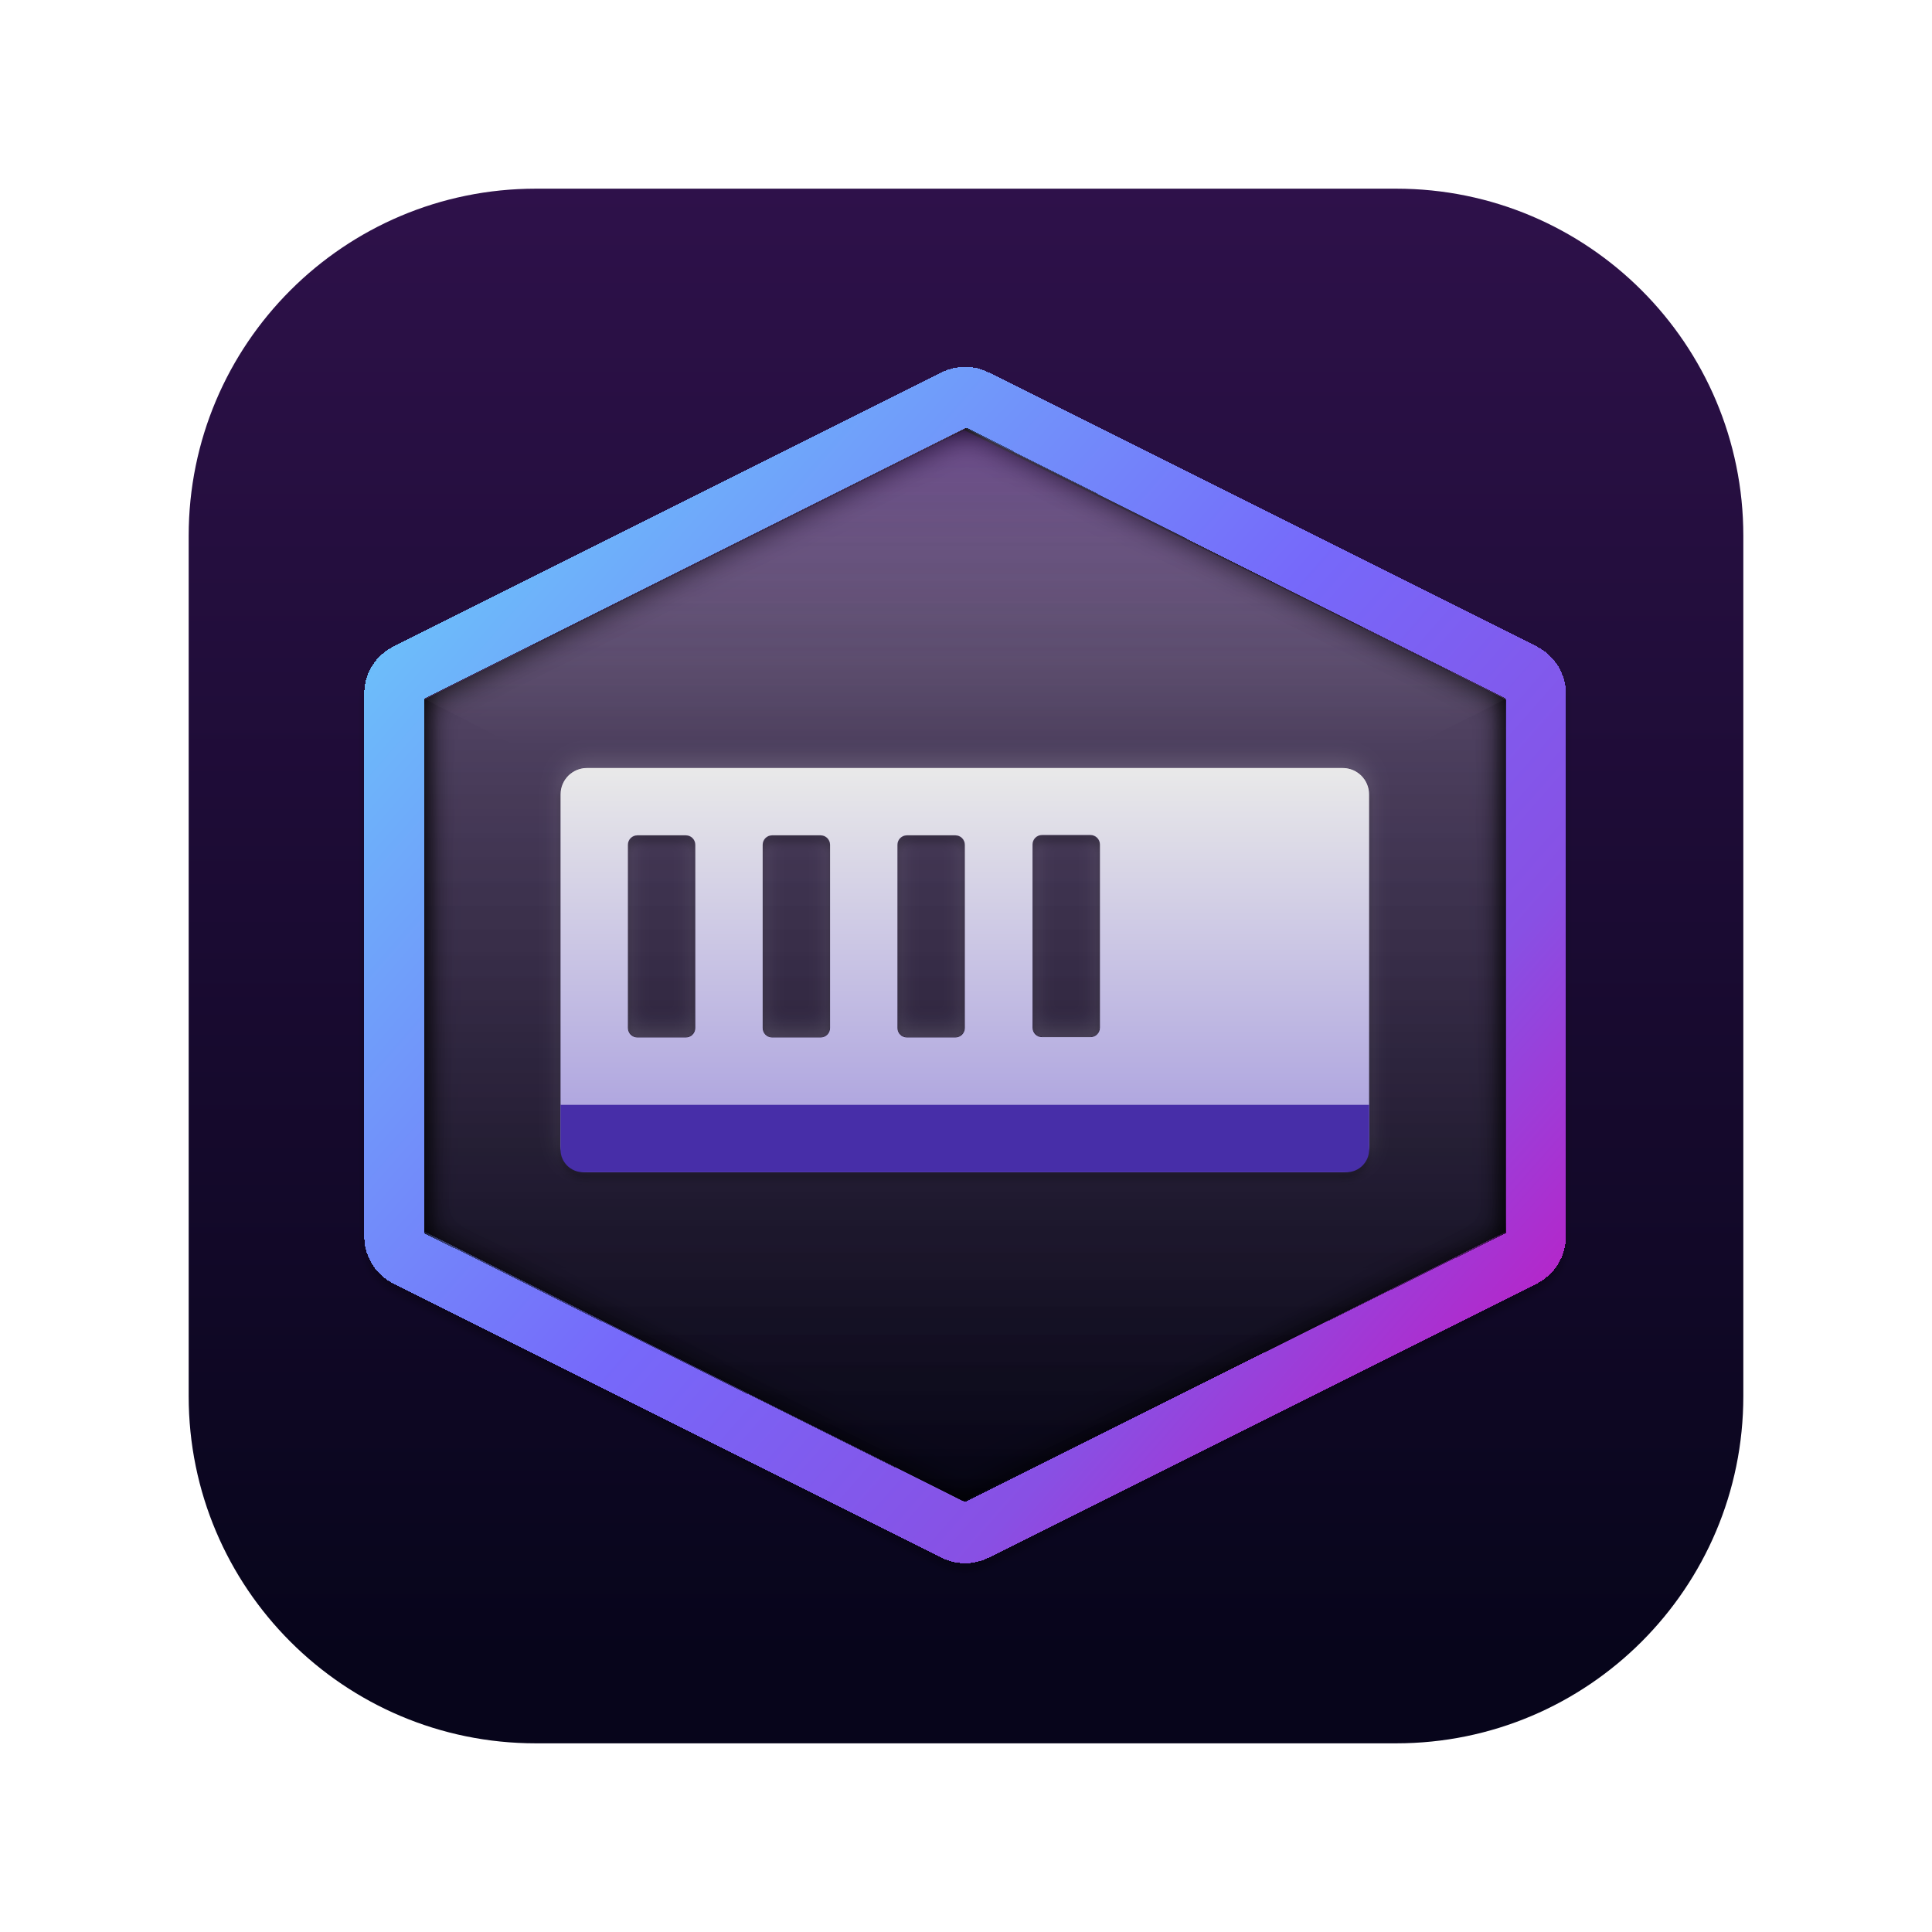
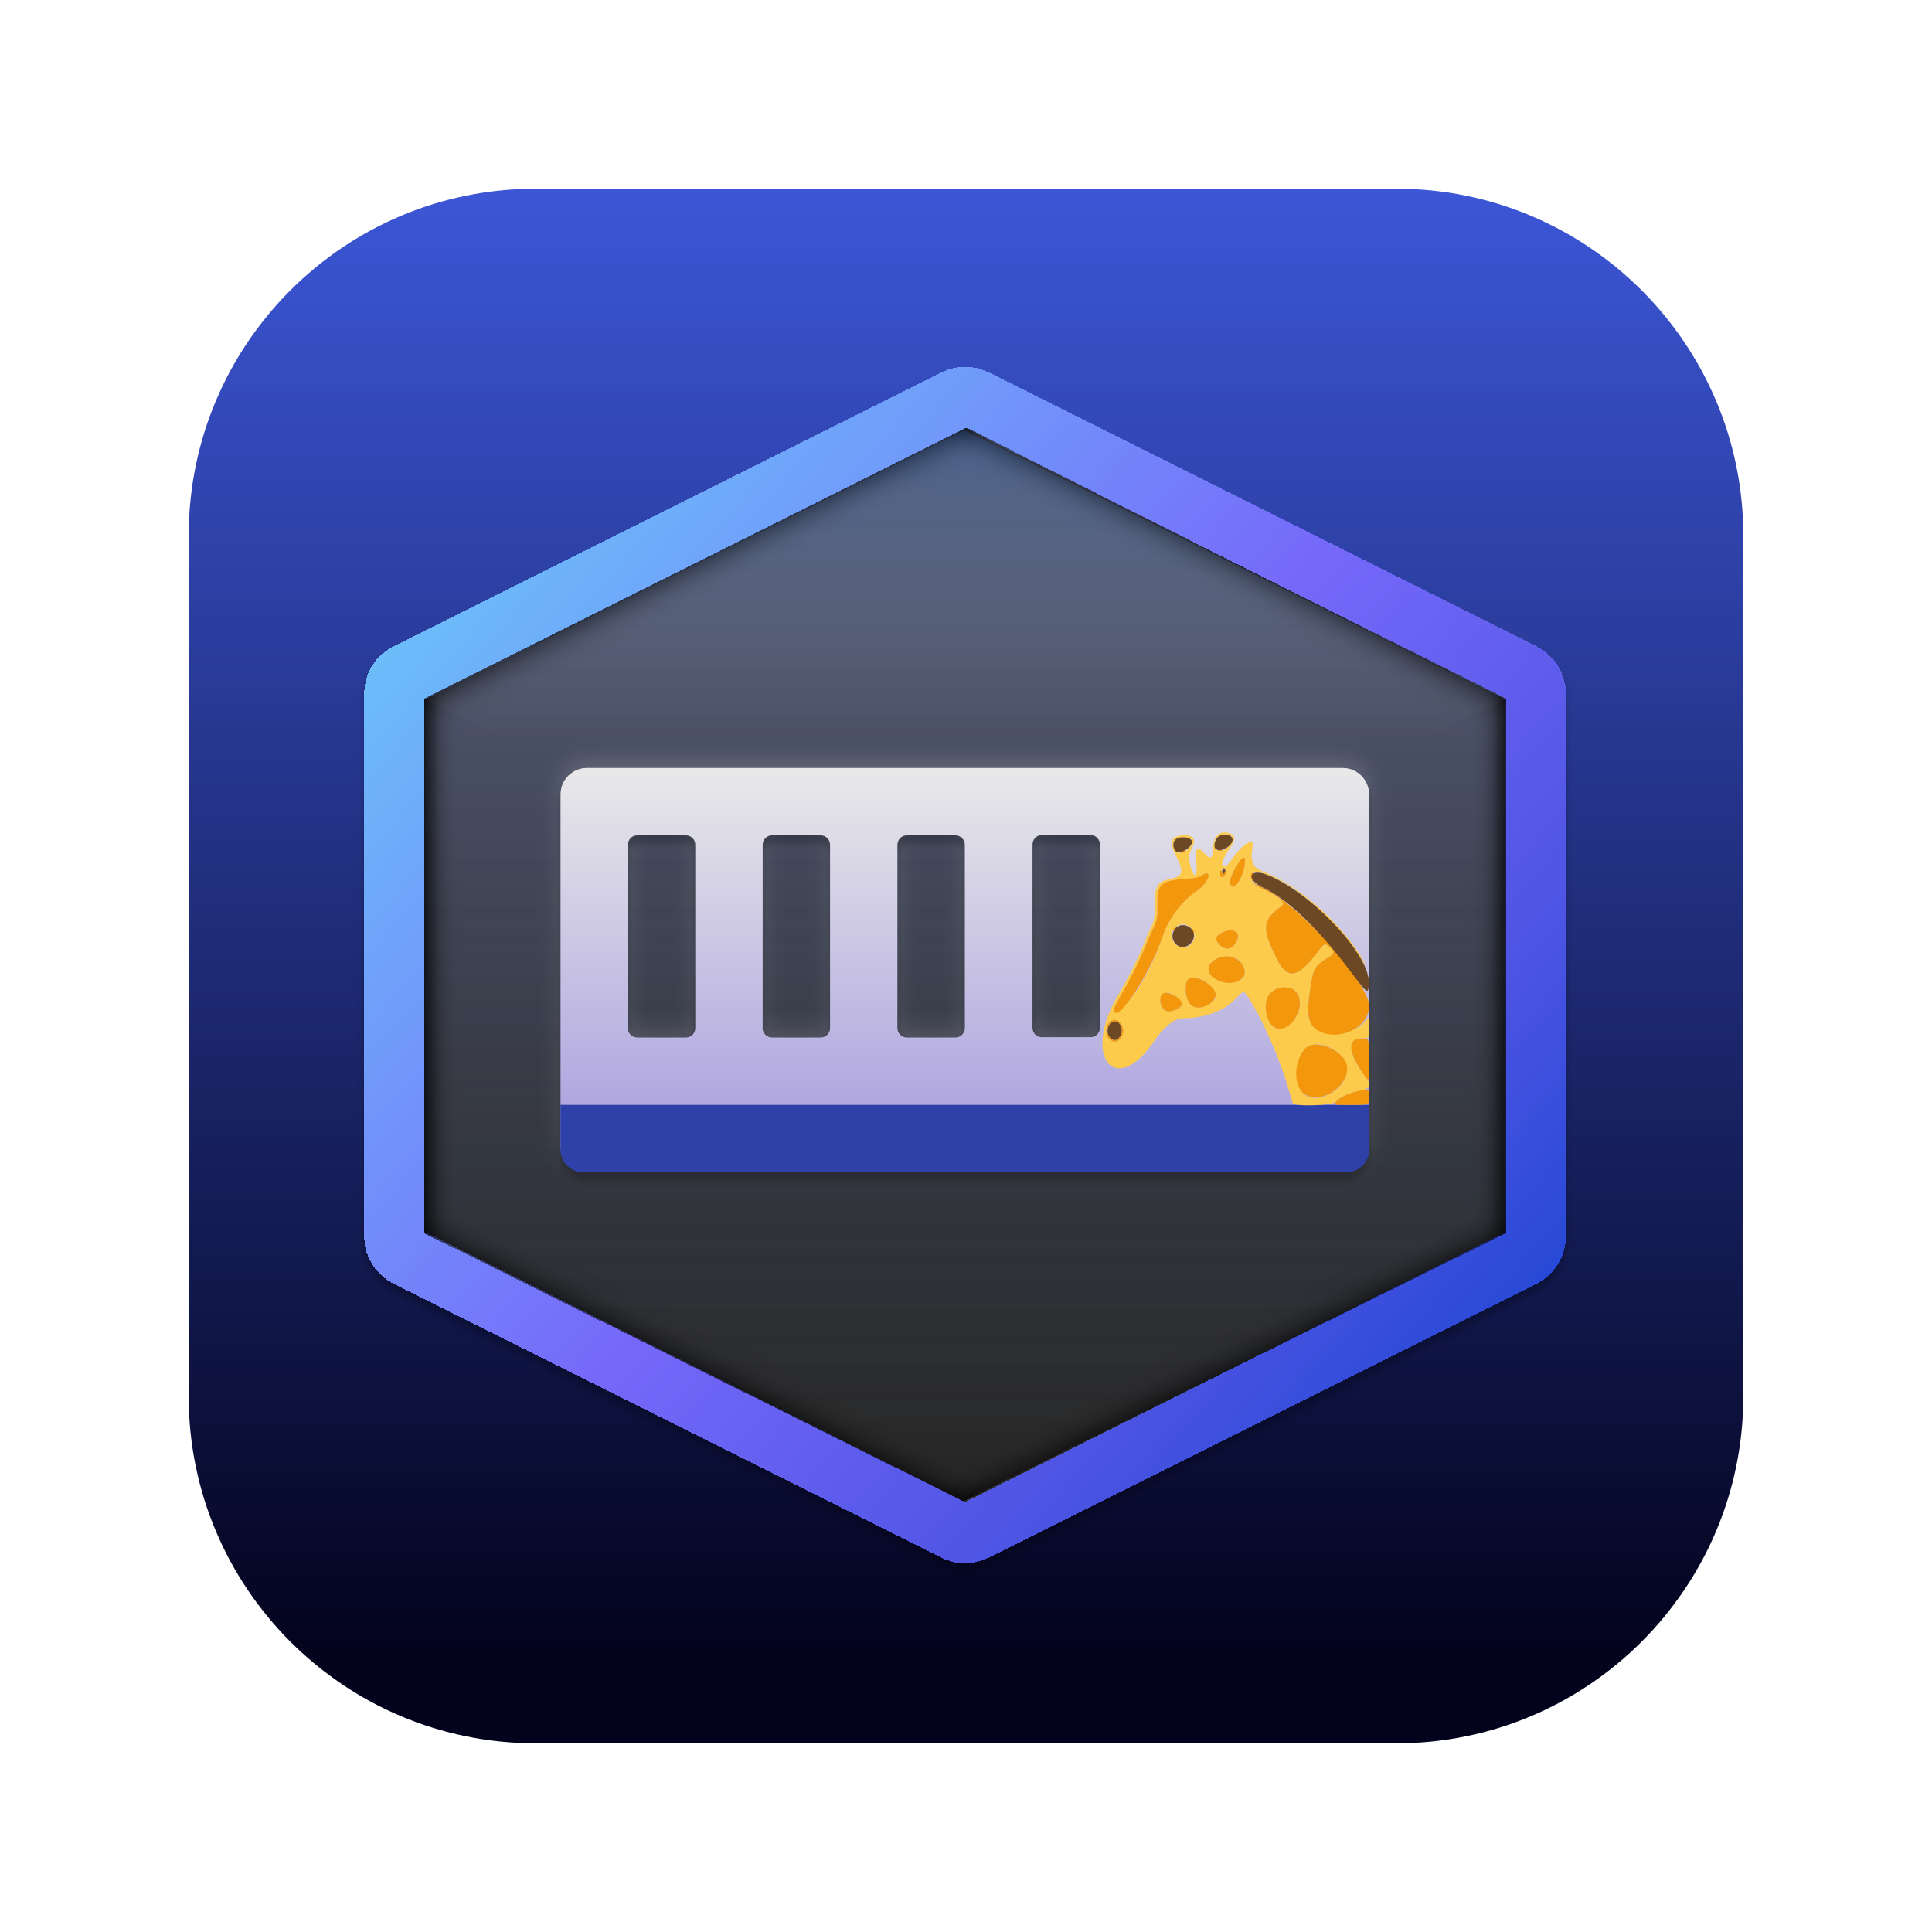
- <svg xmlns="http://www.w3.org/2000/svg" width="1024" height="1024" viewBox="0 0 1024 1024" fill="none">
-   <rect x="100" y="100" width="824" height="824" rx="184" fill="url(#paint0_linear_1_2)" />
-   <path fill-rule="evenodd" clip-rule="evenodd" d="M516.867 211.683C513.488 209.994 509.512 209.994 506.133 211.683L215.633 356.933C211.568 358.966 209 363.121 209 367.666V655.334C209 659.879 211.568 664.034 215.633 666.067L506.133 811.317C509.512 813.006 513.488 813.006 516.867 811.317L807.367 666.067C811.432 664.034 814 659.879 814 655.334V367.666C814 363.121 811.432 358.966 807.367 356.933L516.867 211.683Z" fill="url(#paint1_linear_1_2)" />
-   <g filter="url(#filter0_d_1_2)">
-     <path d="M506.133 211.683C509.512 209.994 513.488 209.994 516.867 211.683L807.367 356.933C811.432 358.966 814 363.121 814 367.666V655.334C814 659.879 811.432 664.034 807.367 666.067L516.867 811.317C513.488 813.006 509.512 813.006 506.133 811.317L215.633 666.067C211.568 664.034 209 659.879 209 655.334V367.666C209 363.121 211.568 358.966 215.633 356.933L506.133 211.683Z" fill="url(#paint2_linear_1_2)" fill-opacity="0.2" shape-rendering="crispEdges" />
-     <path d="M506.133 211.683C509.512 209.994 513.488 209.994 516.867 211.683L807.367 356.933C811.432 358.966 814 363.121 814 367.666V655.334C814 659.879 811.432 664.034 807.367 666.067L516.867 811.317C513.488 813.006 509.512 813.006 506.133 811.317L215.633 666.067C211.568 664.034 209 659.879 209 655.334V367.666C209 363.121 211.568 358.966 215.633 356.933L506.133 211.683Z" stroke="url(#paint3_linear_1_2)" stroke-width="32" stroke-linecap="square" stroke-linejoin="round" shape-rendering="crispEdges" />
+ <svg xmlns="http://www.w3.org/2000/svg" width="1024" height="1024" viewBox="0 0 1024 1024" fill="none" version="1.1" id="svg36">
+   <rect x="100" y="100" width="824" height="824" rx="184" fill="url(#paint0_linear_1_2)" id="rect1" />
+   <path fill-rule="evenodd" clip-rule="evenodd" d="M516.867 211.683C513.488 209.994 509.512 209.994 506.133 211.683L215.633 356.933C211.568 358.966 209 363.121 209 367.666V655.334C209 659.879 211.568 664.034 215.633 666.067L506.133 811.317C509.512 813.006 513.488 813.006 516.867 811.317L807.367 666.067C811.432 664.034 814 659.879 814 655.334V367.666C814 363.121 811.432 358.966 807.367 356.933L516.867 211.683Z" fill="url(#paint1_linear_1_2)" id="path1" />
+   <g filter="url(#filter0_d_1_2)" id="g3">
+     <path d="M506.133 211.683C509.512 209.994 513.488 209.994 516.867 211.683L807.367 356.933C811.432 358.966 814 363.121 814 367.666V655.334C814 659.879 811.432 664.034 807.367 666.067L516.867 811.317C513.488 813.006 509.512 813.006 506.133 811.317L215.633 666.067C211.568 664.034 209 659.879 209 655.334V367.666C209 363.121 211.568 358.966 215.633 356.933L506.133 211.683Z" fill="url(#paint2_linear_1_2)" fill-opacity="0.2" shape-rendering="crispEdges" id="path2" />
+     <path d="M506.133 211.683C509.512 209.994 513.488 209.994 516.867 211.683L807.367 356.933C811.432 358.966 814 363.121 814 367.666V655.334C814 659.879 811.432 664.034 807.367 666.067L516.867 811.317C513.488 813.006 509.512 813.006 506.133 811.317L215.633 666.067C211.568 664.034 209 659.879 209 655.334V367.666C209 363.121 211.568 358.966 215.633 356.933L506.133 211.683Z" stroke="url(#paint3_linear_1_2)" stroke-width="32" stroke-linecap="square" stroke-linejoin="round" shape-rendering="crispEdges" id="path3" />
  </g>
-   <g filter="url(#filter1_i_1_2)">
-     <path d="M512.5 227L798 371V653.5L510.5 795.5L225 653.5V371L512.5 227Z" fill="url(#paint4_linear_1_2)" fill-opacity="0.2" />
+   <g filter="url(#filter1_i_1_2)" id="g4">
+     <path d="M512.5 227L798 371V653.5L510.5 795.5L225 653.5V371L512.5 227Z" fill="url(#paint4_linear_1_2)" fill-opacity="0.2" id="path4" />
  </g>
-   <path d="M511 228L225 370.5L511 516L798 370.5L511 228Z" fill="url(#paint5_linear_1_2)" fill-opacity="0.3" />
-   <path d="M296.914 585.234H725.141" stroke="url(#paint6_linear_1_2)" />
-   <g filter="url(#filter2_dd_1_2)">
-     <path fill-rule="evenodd" clip-rule="evenodd" d="M297.091 421.017C297.091 413.285 303.359 407.017 311.091 407.017H711.669C719.401 407.017 725.669 413.285 725.669 421.017V607.306C725.669 615.038 719.401 621.306 711.669 621.306H311.091C303.359 621.306 297.091 615.038 297.091 607.306V421.017ZM332.805 447.732C332.805 444.97 335.044 442.732 337.805 442.732H363.52C366.282 442.732 368.52 444.97 368.52 447.732V544.877C368.52 547.638 366.282 549.877 363.52 549.877H337.805C335.044 549.877 332.805 547.638 332.805 544.877V447.732ZM409.235 442.732C406.474 442.732 404.235 444.97 404.235 447.732V544.877C404.235 547.638 406.474 549.877 409.235 549.877H434.95C437.711 549.877 439.95 547.638 439.95 544.877V447.732C439.95 444.97 437.711 442.732 434.95 442.732H409.235ZM475.665 447.732C475.665 444.97 477.904 442.732 480.665 442.732H506.38C509.141 442.732 511.38 444.97 511.38 447.732V544.877C511.38 547.638 509.141 549.877 506.38 549.877H480.665C477.904 549.877 475.665 547.638 475.665 544.877V447.732ZM552.266 442.571C549.504 442.571 547.266 444.809 547.266 447.571V544.716C547.266 547.477 549.504 549.716 552.266 549.716H577.981C580.742 549.716 582.981 547.477 582.981 544.716V447.571C582.981 444.809 580.742 442.571 577.981 442.571H552.266Z" fill="url(#paint7_linear_1_2)" />
+   <path d="M511 228L225 370.5L511 516L798 370.5L511 228Z" fill="url(#paint5_linear_1_2)" fill-opacity="0.3" id="path5" />
+   <path d="M296.914 585.234H725.141" stroke="url(#paint6_linear_1_2)" id="path6" />
+   <g filter="url(#filter2_dd_1_2)" id="g7">
+     <path fill-rule="evenodd" clip-rule="evenodd" d="M297.091 421.017C297.091 413.285 303.359 407.017 311.091 407.017H711.669C719.401 407.017 725.669 413.285 725.669 421.017V607.306C725.669 615.038 719.401 621.306 711.669 621.306H311.091C303.359 621.306 297.091 615.038 297.091 607.306V421.017ZM332.805 447.732C332.805 444.97 335.044 442.732 337.805 442.732H363.52C366.282 442.732 368.52 444.97 368.52 447.732V544.877C368.52 547.638 366.282 549.877 363.52 549.877H337.805C335.044 549.877 332.805 547.638 332.805 544.877V447.732ZM409.235 442.732C406.474 442.732 404.235 444.97 404.235 447.732V544.877C404.235 547.638 406.474 549.877 409.235 549.877H434.95C437.711 549.877 439.95 547.638 439.95 544.877V447.732C439.95 444.97 437.711 442.732 434.95 442.732H409.235ZM475.665 447.732C475.665 444.97 477.904 442.732 480.665 442.732H506.38C509.141 442.732 511.38 444.97 511.38 447.732V544.877C511.38 547.638 509.141 549.877 506.38 549.877H480.665C477.904 549.877 475.665 547.638 475.665 544.877V447.732ZM552.266 442.571C549.504 442.571 547.266 444.809 547.266 447.571V544.716C547.266 547.477 549.504 549.716 552.266 549.716H577.981C580.742 549.716 582.981 547.477 582.981 544.716V447.571C582.981 444.809 580.742 442.571 577.981 442.571H552.266Z" fill="url(#paint7_linear_1_2)" id="path7" />
  </g>
-   <path d="M297.091 585.592H725.669V609.306C725.669 615.934 720.297 621.306 713.669 621.306H309.091C302.463 621.306 297.091 615.934 297.091 609.306V585.592Z" fill="#472EA8" />
-   <defs>
+   <path d="M297.091 585.592H725.669V609.306C725.669 615.934 720.297 621.306 713.669 621.306H309.091C302.463 621.306 297.091 615.934 297.091 609.306V585.592Z" fill="#472EA8" id="path8" style="fill:#2e41a8;fill-opacity:1" />
+   <defs id="defs36">
    <filter id="filter0_d_1_2" x="189" y="194.416" width="645" height="642.167" filterUnits="userSpaceOnUse" color-interpolation-filters="sRGB">
-       <feFlood flood-opacity="0" result="BackgroundImageFix" />
-       <feColorMatrix in="SourceAlpha" type="matrix" values="0 0 0 0 0 0 0 0 0 0 0 0 0 0 0 0 0 0 127 0" result="hardAlpha" />
-       <feOffset dy="4" />
-       <feGaussianBlur stdDeviation="2" />
-       <feComposite in2="hardAlpha" operator="out" />
-       <feColorMatrix type="matrix" values="0 0 0 0 0 0 0 0 0 0 0 0 0 0 0 0 0 0 0.25 0" />
-       <feBlend mode="normal" in2="BackgroundImageFix" result="effect1_dropShadow_1_2" />
-       <feBlend mode="normal" in="SourceGraphic" in2="effect1_dropShadow_1_2" result="shape" />
+       <feFlood flood-opacity="0" result="BackgroundImageFix" id="feFlood8" />
+       <feColorMatrix in="SourceAlpha" type="matrix" values="0 0 0 0 0 0 0 0 0 0 0 0 0 0 0 0 0 0 127 0" result="hardAlpha" id="feColorMatrix8" />
+       <feOffset dy="4" id="feOffset8" />
+       <feGaussianBlur stdDeviation="2" id="feGaussianBlur8" />
+       <feComposite in2="hardAlpha" operator="out" id="feComposite8" />
+       <feColorMatrix type="matrix" values="0 0 0 0 0 0 0 0 0 0 0 0 0 0 0 0 0 0 0.25 0" id="feColorMatrix9" />
+       <feBlend mode="normal" in2="BackgroundImageFix" result="effect1_dropShadow_1_2" id="feBlend9" />
+       <feBlend mode="normal" in="SourceGraphic" in2="effect1_dropShadow_1_2" result="shape" id="feBlend10" />
    </filter>
    <filter id="filter1_i_1_2" x="225" y="227" width="573" height="568.5" filterUnits="userSpaceOnUse" color-interpolation-filters="sRGB">
-       <feFlood flood-opacity="0" result="BackgroundImageFix" />
-       <feBlend mode="normal" in="SourceGraphic" in2="BackgroundImageFix" result="shape" />
-       <feColorMatrix in="SourceAlpha" type="matrix" values="0 0 0 0 0 0 0 0 0 0 0 0 0 0 0 0 0 0 127 0" result="hardAlpha" />
-       <feOffset />
-       <feGaussianBlur stdDeviation="8" />
-       <feComposite in2="hardAlpha" operator="arithmetic" k2="-1" k3="1" />
-       <feColorMatrix type="matrix" values="0 0 0 0 0 0 0 0 0 0 0 0 0 0 0 0 0 0 1 0" />
-       <feBlend mode="normal" in2="shape" result="effect1_innerShadow_1_2" />
+       <feFlood flood-opacity="0" result="BackgroundImageFix" id="feFlood10" />
+       <feBlend mode="normal" in="SourceGraphic" in2="BackgroundImageFix" result="shape" id="feBlend11" />
+       <feColorMatrix in="SourceAlpha" type="matrix" values="0 0 0 0 0 0 0 0 0 0 0 0 0 0 0 0 0 0 127 0" result="hardAlpha" id="feColorMatrix11" />
+       <feOffset id="feOffset11" />
+       <feGaussianBlur stdDeviation="8" id="feGaussianBlur11" />
+       <feComposite in2="hardAlpha" operator="arithmetic" k2="-1" k3="1" id="feComposite11" />
+       <feColorMatrix type="matrix" values="0 0 0 0 0 0 0 0 0 0 0 0 0 0 0 0 0 0 1 0" id="feColorMatrix12" />
+       <feBlend mode="normal" in2="shape" result="effect1_innerShadow_1_2" id="feBlend12" />
    </filter>
    <filter id="filter2_dd_1_2" x="286.091" y="392.017" width="450.579" height="237.289" filterUnits="userSpaceOnUse" color-interpolation-filters="sRGB">
-       <feFlood flood-opacity="0" result="BackgroundImageFix" />
-       <feColorMatrix in="SourceAlpha" type="matrix" values="0 0 0 0 0 0 0 0 0 0 0 0 0 0 0 0 0 0 127 0" result="hardAlpha" />
-       <feOffset dy="-4" />
-       <feGaussianBlur stdDeviation="5.5" />
-       <feComposite in2="hardAlpha" operator="out" />
-       <feColorMatrix type="matrix" values="0 0 0 0 1 0 0 0 0 1 0 0 0 0 1 0 0 0 0.14 0" />
-       <feBlend mode="normal" in2="BackgroundImageFix" result="effect1_dropShadow_1_2" />
-       <feColorMatrix in="SourceAlpha" type="matrix" values="0 0 0 0 0 0 0 0 0 0 0 0 0 0 0 0 0 0 127 0" result="hardAlpha" />
-       <feOffset dy="4" />
-       <feGaussianBlur stdDeviation="2" />
-       <feComposite in2="hardAlpha" operator="out" />
-       <feColorMatrix type="matrix" values="0 0 0 0 0 0 0 0 0 0 0 0 0 0 0 0 0 0 0.25 0" />
-       <feBlend mode="normal" in2="effect1_dropShadow_1_2" result="effect2_dropShadow_1_2" />
-       <feBlend mode="normal" in="SourceGraphic" in2="effect2_dropShadow_1_2" result="shape" />
+       <feFlood flood-opacity="0" result="BackgroundImageFix" id="feFlood12" />
+       <feColorMatrix in="SourceAlpha" type="matrix" values="0 0 0 0 0 0 0 0 0 0 0 0 0 0 0 0 0 0 127 0" result="hardAlpha" id="feColorMatrix13" />
+       <feOffset dy="-4" id="feOffset13" />
+       <feGaussianBlur stdDeviation="5.5" id="feGaussianBlur13" />
+       <feComposite in2="hardAlpha" operator="out" id="feComposite13" />
+       <feColorMatrix type="matrix" values="0 0 0 0 1 0 0 0 0 1 0 0 0 0 1 0 0 0 0.14 0" id="feColorMatrix14" />
+       <feBlend mode="normal" in2="BackgroundImageFix" result="effect1_dropShadow_1_2" id="feBlend14" />
+       <feColorMatrix in="SourceAlpha" type="matrix" values="0 0 0 0 0 0 0 0 0 0 0 0 0 0 0 0 0 0 127 0" result="hardAlpha" id="feColorMatrix15" />
+       <feOffset dy="4" id="feOffset15" />
+       <feGaussianBlur stdDeviation="2" id="feGaussianBlur15" />
+       <feComposite in2="hardAlpha" operator="out" id="feComposite15" />
+       <feColorMatrix type="matrix" values="0 0 0 0 0 0 0 0 0 0 0 0 0 0 0 0 0 0 0.25 0" id="feColorMatrix16" />
+       <feBlend mode="normal" in2="effect1_dropShadow_1_2" result="effect2_dropShadow_1_2" id="feBlend16" />
+       <feBlend mode="normal" in="SourceGraphic" in2="effect2_dropShadow_1_2" result="shape" id="feBlend17" />
    </filter>
    <linearGradient id="paint0_linear_1_2" x1="512" y1="100" x2="512" y2="924" gradientUnits="userSpaceOnUse">
-       <stop stop-color="#2E114A" />
-       <stop offset="0.943" stop-color="#07051B" />
+       <stop stop-color="#2E114A" id="stop17" offset="0" style="stop-color:#3c56d6;stop-opacity:1;" />
+       <stop offset="0.943" stop-color="#07051B" id="stop18" style="stop-color:#03031d;stop-opacity:1;" />
    </linearGradient>
    <linearGradient id="paint1_linear_1_2" x1="511.5" y1="210.416" x2="511.5" y2="812.584" gradientUnits="userSpaceOnUse">
-       <stop stop-color="#2E114A" />
-       <stop offset="0.943" stop-color="#07051B" />
+       <stop stop-color="#2E114A" id="stop19" offset="0" style="stop-color:#111e4a;stop-opacity:1;" />
+       <stop offset="0.943" stop-color="#07051B" id="stop20" style="stop-color:#333333;stop-opacity:1;" />
    </linearGradient>
    <linearGradient id="paint2_linear_1_2" x1="271.391" y1="814" x2="271.391" y2="209" gradientUnits="userSpaceOnUse">
-       <stop stop-opacity="0.73" />
-       <stop offset="1" stop-color="#F1F1F1" stop-opacity="0.94" />
+       <stop stop-opacity="0.73" id="stop21" />
+       <stop offset="1" stop-color="#F1F1F1" stop-opacity="0.94" id="stop22" />
    </linearGradient>
    <linearGradient id="paint3_linear_1_2" x1="172.133" y1="251.539" x2="814" y2="814" gradientUnits="userSpaceOnUse">
-       <stop stop-color="#6AD2FA" />
-       <stop offset="0.495" stop-color="#7669FA" />
-       <stop offset="0.745" stop-color="#8850E4" />
-       <stop offset="1" stop-color="#CE0EBB" />
+       <stop stop-color="#6AD2FA" id="stop23" />
+       <stop offset="0.495" stop-color="#7669FA" id="stop24" />
+       <stop offset="0.745" stop-color="#8850E4" id="stop25" style="stop-color:#5055e4;stop-opacity:1;" />
+       <stop offset="1" stop-color="#CE0EBB" id="stop26" style="stop-color:#0e41ce;stop-opacity:1;" />
    </linearGradient>
    <linearGradient id="paint4_linear_1_2" x1="284.297" y1="792" x2="284.297" y2="227" gradientUnits="userSpaceOnUse">
-       <stop stop-opacity="0.73" />
-       <stop offset="1" stop-color="#F1F1F1" stop-opacity="0.94" />
+       <stop stop-opacity="0.73" id="stop27" />
+       <stop offset="1" stop-color="#F1F1F1" stop-opacity="0.94" id="stop28" />
    </linearGradient>
    <linearGradient id="paint5_linear_1_2" x1="513.915" y1="230" x2="513.915" y2="395.12" gradientUnits="userSpaceOnUse">
-       <stop stop-color="#621EA6" stop-opacity="0.89" />
-       <stop offset="1" stop-color="#CCCAD1" stop-opacity="0" />
+       <stop stop-color="#621EA6" stop-opacity="0.89" id="stop29" offset="0" style="stop-color:#1e5aa6;stop-opacity:0.89;" />
+       <stop offset="1" stop-color="#CCCAD1" stop-opacity="0" id="stop30" />
    </linearGradient>
    <linearGradient id="paint6_linear_1_2" x1="512.464" y1="585.234" x2="512.464" y2="586.234" gradientUnits="userSpaceOnUse">
-       <stop stop-opacity="0" />
-       <stop offset="0.229" stop-opacity="0.37" />
-       <stop offset="0.646" stop-opacity="0.047" />
-       <stop offset="1" stop-opacity="0" />
+       <stop stop-opacity="0" id="stop31" />
+       <stop offset="0.229" stop-opacity="0.37" id="stop32" />
+       <stop offset="0.646" stop-opacity="0.047" id="stop33" />
+       <stop offset="1" stop-opacity="0" id="stop34" />
    </linearGradient>
    <linearGradient id="paint7_linear_1_2" x1="511.38" y1="407.017" x2="511.38" y2="621.306" gradientUnits="userSpaceOnUse">
-       <stop stop-color="#E9E9E9" />
-       <stop offset="1" stop-color="#A59ADE" />
+       <stop stop-color="#E9E9E9" id="stop35" />
+       <stop offset="1" stop-color="#A59ADE" id="stop36" />
    </linearGradient>
  </defs>
+   <g id="g2" transform="matrix(2.951409,0,0,2.951409,578.1107,438.0864)">
+     <path style="fill:#fdcb4b" d="m 36.265,49.653 c -0.059,-0.191 -0.488,-1.635 -0.955,-3.209 -1.499,-5.056 -4.494,-11.823 -6.891,-15.574 -0.953,-1.491 -0.953,-1.491 -2.394,0.056 -2.033,2.181 -5.516,3.473 -9.46,3.509 -1.545,0.014 -3.393,1.478 -5.181,4.103 -7.12,10.457 -13.06,2.517 -6.338,-8.473 1.432,-2.341 3.767,-7.023 4.582,-9.187 0.365,-0.968 0.935,-2.281 1.266,-2.917 0.5,-0.959 0.606,-1.641 0.618,-3.996 0.019,-3.472 0.435,-4.094 3.11,-4.641 1.963,-0.402 2.113,-1.335 0.658,-4.12 -1.291,-2.472 -0.906,-3.52 1.325,-3.609 1.931,-0.077 2.404,0.72 1.465,2.472 -0.355,0.662 -0.489,1.307 -0.391,1.874 0.589,3.396 1.554,3.758 1.302,0.488 -0.202,-2.621 0.116,-3.044 1.308,-1.739 1.244,1.362 1.656,1.169 1.656,-0.78 0,-2.308 1.555,-3.472 3.352,-2.51 0.79,0.423 0.665,1.051 -0.574,2.875 -1.135,1.67 -1.441,2.949 -0.707,2.949 0.222,0 0.771,-0.534 1.22,-1.187 1.952,-2.838 4.121,-4.247 3.836,-2.494 -0.463,2.852 -0.014,3.828 2.145,4.663 6.364,2.462 13.995,9.354 17.981,16.239 0.401,0.693 0.418,0.773 0.058,0.279 -6.943,-9.534 -12.272,-14.271 -18.456,-16.407 -2.364,-0.816 -2.908,1.552 -0.591,2.574 3.446,1.519 4.959,2.781 4.077,3.401 -3.533,2.483 -3.662,3.977 -0.826,9.573 1.912,3.773 3.834,3.36 7.512,-1.613 0.968,-1.309 1.215,-1.369 2.035,-0.497 0.829,0.882 0.777,1.053 -0.586,1.914 -2.251,1.422 -2.461,1.809 -3.019,5.566 -0.577,3.886 -0.457,5.46 0.503,6.601 1.892,2.248 7.417,1.662 9.519,-1.011 C 50,34.092 50,34.092 50,36.074 c 0,1.982 0,1.982 -1.333,1.982 -2.728,0 -2.465,2.699 0.667,6.856 1.18,1.565 0.941,2.142 -1.055,2.555 -1.956,0.404 -3.452,1.094 -4.225,1.948 -0.639,0.707 -7.58,0.919 -7.789,0.238 z m 6.494,-1.588 c 4.208,-2.147 4.293,-6.503 0.164,-8.379 -3.447,-1.566 -5.659,0.119 -5.92,4.506 -0.227,3.819 2.398,5.586 5.756,3.873 z M 5.401,37.994 c 0.885,-1.264 0.213,-3.272 -1.095,-3.272 -0.786,0 -1.528,0.945 -1.528,1.944 0,1 0.742,1.944 1.528,1.944 0.37,0 0.854,-0.273 1.095,-0.617 z M 34.944,35.997 c 3.495,-1.826 3.536,-7.108 0.055,-7.108 -2.894,0 -4.231,2.171 -3.283,5.334 0.551,1.839 1.795,2.523 3.228,1.774 z M 15.764,32.604 C 16.557,32.103 16.554,31.641 15.752,30.887 14.126,29.36 12.5,29.532 12.5,31.231 c 0,1.909 1.448,2.518 3.264,1.373 z M 5.472,32.511 c 2.231,-1.36 5.509,-6.979 7.424,-12.729 1.105,-3.317 3.524,-6.491 6.418,-8.42 1.276,-0.851 2.31,-2.679 1.656,-2.929 -0.239,-0.092 -0.672,0.047 -0.961,0.309 -0.322,0.291 -1.1,0.509 -2.004,0.562 -5.346,0.311 -6.123,0.914 -6.043,4.691 0.048,2.288 -0.027,2.708 -0.778,4.339 -0.457,0.993 -1.314,2.987 -1.903,4.432 -0.589,1.445 -1.981,4.216 -3.093,6.159 -2.478,4.33 -2.553,4.707 -0.716,3.587 z M 21.009,32.047 c 1.812,-0.86 1.904,-2.216 0.251,-3.668 -2.681,-2.354 -4.97,-1.212 -4.075,2.032 0.566,2.051 1.82,2.587 3.824,1.636 z m 5.504,-4.264 c 1.557,-0.592 1.525,-2.657 -0.06,-3.904 -1.597,-1.256 -5.088,-0.266 -5.293,1.501 -0.217,1.873 2.976,3.306 5.353,2.403 z m -0.881,-6.326 c 1.419,-1.568 1.012,-3.051 -0.759,-2.764 -2.229,0.362 -2.892,1.368 -1.692,2.568 0.799,0.799 1.829,0.881 2.45,0.195 z m -7.587,-0.399 c 1.834,-1.968 -1.017,-4.778 -2.918,-2.877 -0.833,0.833 -0.87,1.782 -0.106,2.753 0.744,0.946 2.203,1.005 3.025,0.124 z M 26.858,9.444 c 0.786,-1.615 1.14,-3.892 0.604,-3.881 -0.435,0.009 -2.051,2.558 -2.333,3.68 -0.488,1.944 0.807,2.094 1.729,0.201 z M 24.183,8.581 c 0.219,-0.409 0.225,-0.673 0.022,-0.877 -0.428,-0.428 -1.124,0.245 -0.949,0.917 0.185,0.708 0.535,0.693 0.927,-0.04 z M 17.613,3.916 c 1.015,-1.059 0.875,-1.805 -0.362,-1.923 -2.024,-0.194 -2.828,0.516 -2.265,1.998 0.391,1.029 1.603,0.994 2.627,-0.075 z m 7.137,-0.335 c 0.879,-0.941 0.983,-1.349 0.473,-1.86 -0.867,-0.867 -3,0.065 -3,1.311 0,1.644 1.251,1.915 2.527,0.549 z" id="path3-6" />
+     <path style="fill:#f3980d" d="M 44.054,49.416 C 44.744,48.653 45.921,48.057 47.639,47.599 49.92,46.991 50,47.026 50,48.611 50,50 50,50 46.763,50 c -3.237,0 -3.237,0 -2.709,-0.584 z m -5.633,-1.347 c -2.138,-1.304 -1.992,-6.254 0.246,-8.339 1.746,-1.627 6.736,0.454 7.306,3.047 0.78,3.554 -4.423,7.2 -7.552,5.293 z M 49.218,44.792 c -3.058,-4.312 -3.256,-6.736 -0.552,-6.736 1.333,0 1.333,0 1.333,3.75 0,4.099 0.002,4.091 -0.782,2.986 z M 3.21,37.994 c -0.885,-1.264 -0.213,-3.272 1.095,-3.272 0.786,0 1.528,0.945 1.528,1.944 0,1 -0.742,1.944 -1.528,1.944 -0.37,0 -0.854,-0.273 -1.095,-0.617 z m 1.909,-0.097 C 6.023,36.993 5.463,35 4.306,35 c -0.752,0 -1.25,0.704 -1.25,1.767 0,0.753 0.649,1.566 1.25,1.566 0.207,0 0.573,-0.196 0.813,-0.437 z M 41.226,36.844 c -2.142,-0.975 -2.554,-2.694 -1.824,-7.611 0.558,-3.757 0.767,-4.144 3.019,-5.566 1.365,-0.862 1.436,-1.118 0.547,-1.953 -0.866,-0.814 -1.03,-0.77 -1.996,0.536 -3.678,4.973 -5.601,5.386 -7.512,1.613 -2.836,-5.596 -2.707,-7.09 0.826,-9.573 0.882,-0.62 -0.631,-1.881 -4.077,-3.401 -1.28,-0.564 -1.937,-2.143 -1.106,-2.657 0.117,-0.073 0.171,0.326 0.118,0.886 -0.094,1.011 -0.082,1.024 1.8,1.898 C 37.358,13.958 50,28.113 50,32.268 c 0,3.661 -5.026,6.283 -8.774,4.577 z M 32.726,35.852 C 31.499,34.887 31.015,32.084 31.81,30.546 c 0.891,-1.722 3.766,-2.263 4.992,-0.94 2.394,2.583 -1.381,8.366 -4.077,6.246 z M 13.611,33.138 c -1.076,-0.378 -1.537,-2.438 -0.7,-3.133 0.754,-0.626 3.478,0.818 3.478,1.843 0,0.682 -1.941,1.584 -2.778,1.29 z M 4.167,32.756 c 0,-0.165 0.91,-1.889 2.021,-3.832 1.112,-1.943 2.504,-4.715 3.093,-6.159 0.589,-1.445 1.446,-3.439 1.903,-4.432 0.751,-1.63 0.826,-2.051 0.778,-4.339 -0.079,-3.777 0.698,-4.38 6.043,-4.691 0.903,-0.053 1.682,-0.271 2.004,-0.562 0.289,-0.262 0.722,-0.401 0.961,-0.309 0.653,0.251 -0.38,2.078 -1.656,2.929 -2.893,1.929 -5.312,5.103 -6.418,8.42 -2.31,6.932 -8.73,16.473 -8.73,12.974 z M 17.946,31.977 c -1.112,-1.229 -1.234,-4.185 -0.196,-4.74 1.158,-0.62 4.264,1.141 4.637,2.629 0.462,1.841 -3.137,3.552 -4.441,2.111 z m 4.97,-4.311 c -2.041,-0.901 -2.371,-2.592 -0.723,-3.699 1.931,-1.297 4.488,-0.664 5.307,1.314 0.885,2.136 -1.885,3.577 -4.585,2.385 z m 0.265,-6.403 c -0.858,-0.858 -0.863,-1.409 -0.017,-1.963 1.873,-1.227 3.795,-0.662 3.187,0.937 -0.68,1.789 -1.985,2.211 -3.17,1.026 z m -4.97,-2.57 c -0.151,-0.396 -0.119,-0.428 0.155,-0.155 0.19,0.188 0.275,0.413 0.19,0.498 -0.086,0.086 -0.241,-0.069 -0.345,-0.343 z m -3.49,-0.186 c 0,-0.058 0.219,-0.276 0.486,-0.486 0.441,-0.346 0.45,-0.336 0.105,0.105 -0.363,0.463 -0.591,0.61 -0.591,0.381 z m 10.386,-8.07 C 24.857,9.781 25.217,8.657 26.201,7.03 27.349,5.133 27.909,5.073 27.654,6.875 c -0.364,2.563 -2.033,4.898 -2.546,3.562 z M 23.253,8.611 c -0.08,-0.305 -0.032,-0.625 0.106,-0.711 0.138,-0.086 0.256,0.071 0.261,0.347 0.008,0.469 0.036,0.466 0.417,-0.037 C 24.507,7.589 24.579,7.84 24.157,8.629 23.787,9.32 23.437,9.313 23.253,8.611 Z M 16.111,4.616 c 0,-0.059 0.25,-0.172 0.556,-0.252 0.306,-0.08 0.486,-0.032 0.4,0.106 -0.15,0.242 -0.956,0.365 -0.956,0.145 z M 22.853,4.252 C 23.123,4.182 23.498,4.186 23.686,4.262 23.874,4.338 23.653,4.396 23.194,4.39 22.736,4.385 22.582,4.322 22.853,4.252 Z" id="path2-2" />
+     <path style="fill:#6c4824" d="M 3.492,37.897 C 2.588,36.993 3.148,35 4.306,35 c 0.752,0 1.25,0.704 1.25,1.767 0,0.753 -0.649,1.566 -1.25,1.566 -0.207,0 -0.573,-0.196 -0.813,-0.437 z M 46.345,25.62 C 40.69,18.145 35.313,13.016 31.042,11.022 27.757,9.489 28.416,7.363 31.761,8.701 c 7.878,3.154 18.364,14.319 18.181,19.357 -0.081,2.21 -0.081,2.21 -3.597,-2.438 z M 15.497,21.288 c -1.793,-1.362 -0.383,-4.204 1.722,-3.47 1.405,0.49 1.768,2.109 0.711,3.167 -0.747,0.747 -1.693,0.865 -2.432,0.303 z M 23.611,8.072 c 0,-0.315 0.125,-0.572 0.278,-0.572 0.153,0 0.278,0.18 0.278,0.4 0,0.22 -0.125,0.478 -0.278,0.572 -0.153,0.094 -0.278,-0.086 -0.278,-0.4 z M 15.369,4.505 C 14.771,4.128 14.645,2.895 15.152,2.387 c 0.779,-0.779 3.042,-0.511 3.042,0.361 0,1 -2.026,2.26 -2.825,1.757 z M 22.407,3.981 C 22.029,3.603 22.24,2.482 22.794,1.928 23.468,1.254 24.929,1.282 25.364,1.977 26.063,3.094 23.355,4.929 22.407,3.981 Z" id="path1-9" />
+   </g>
</svg>
